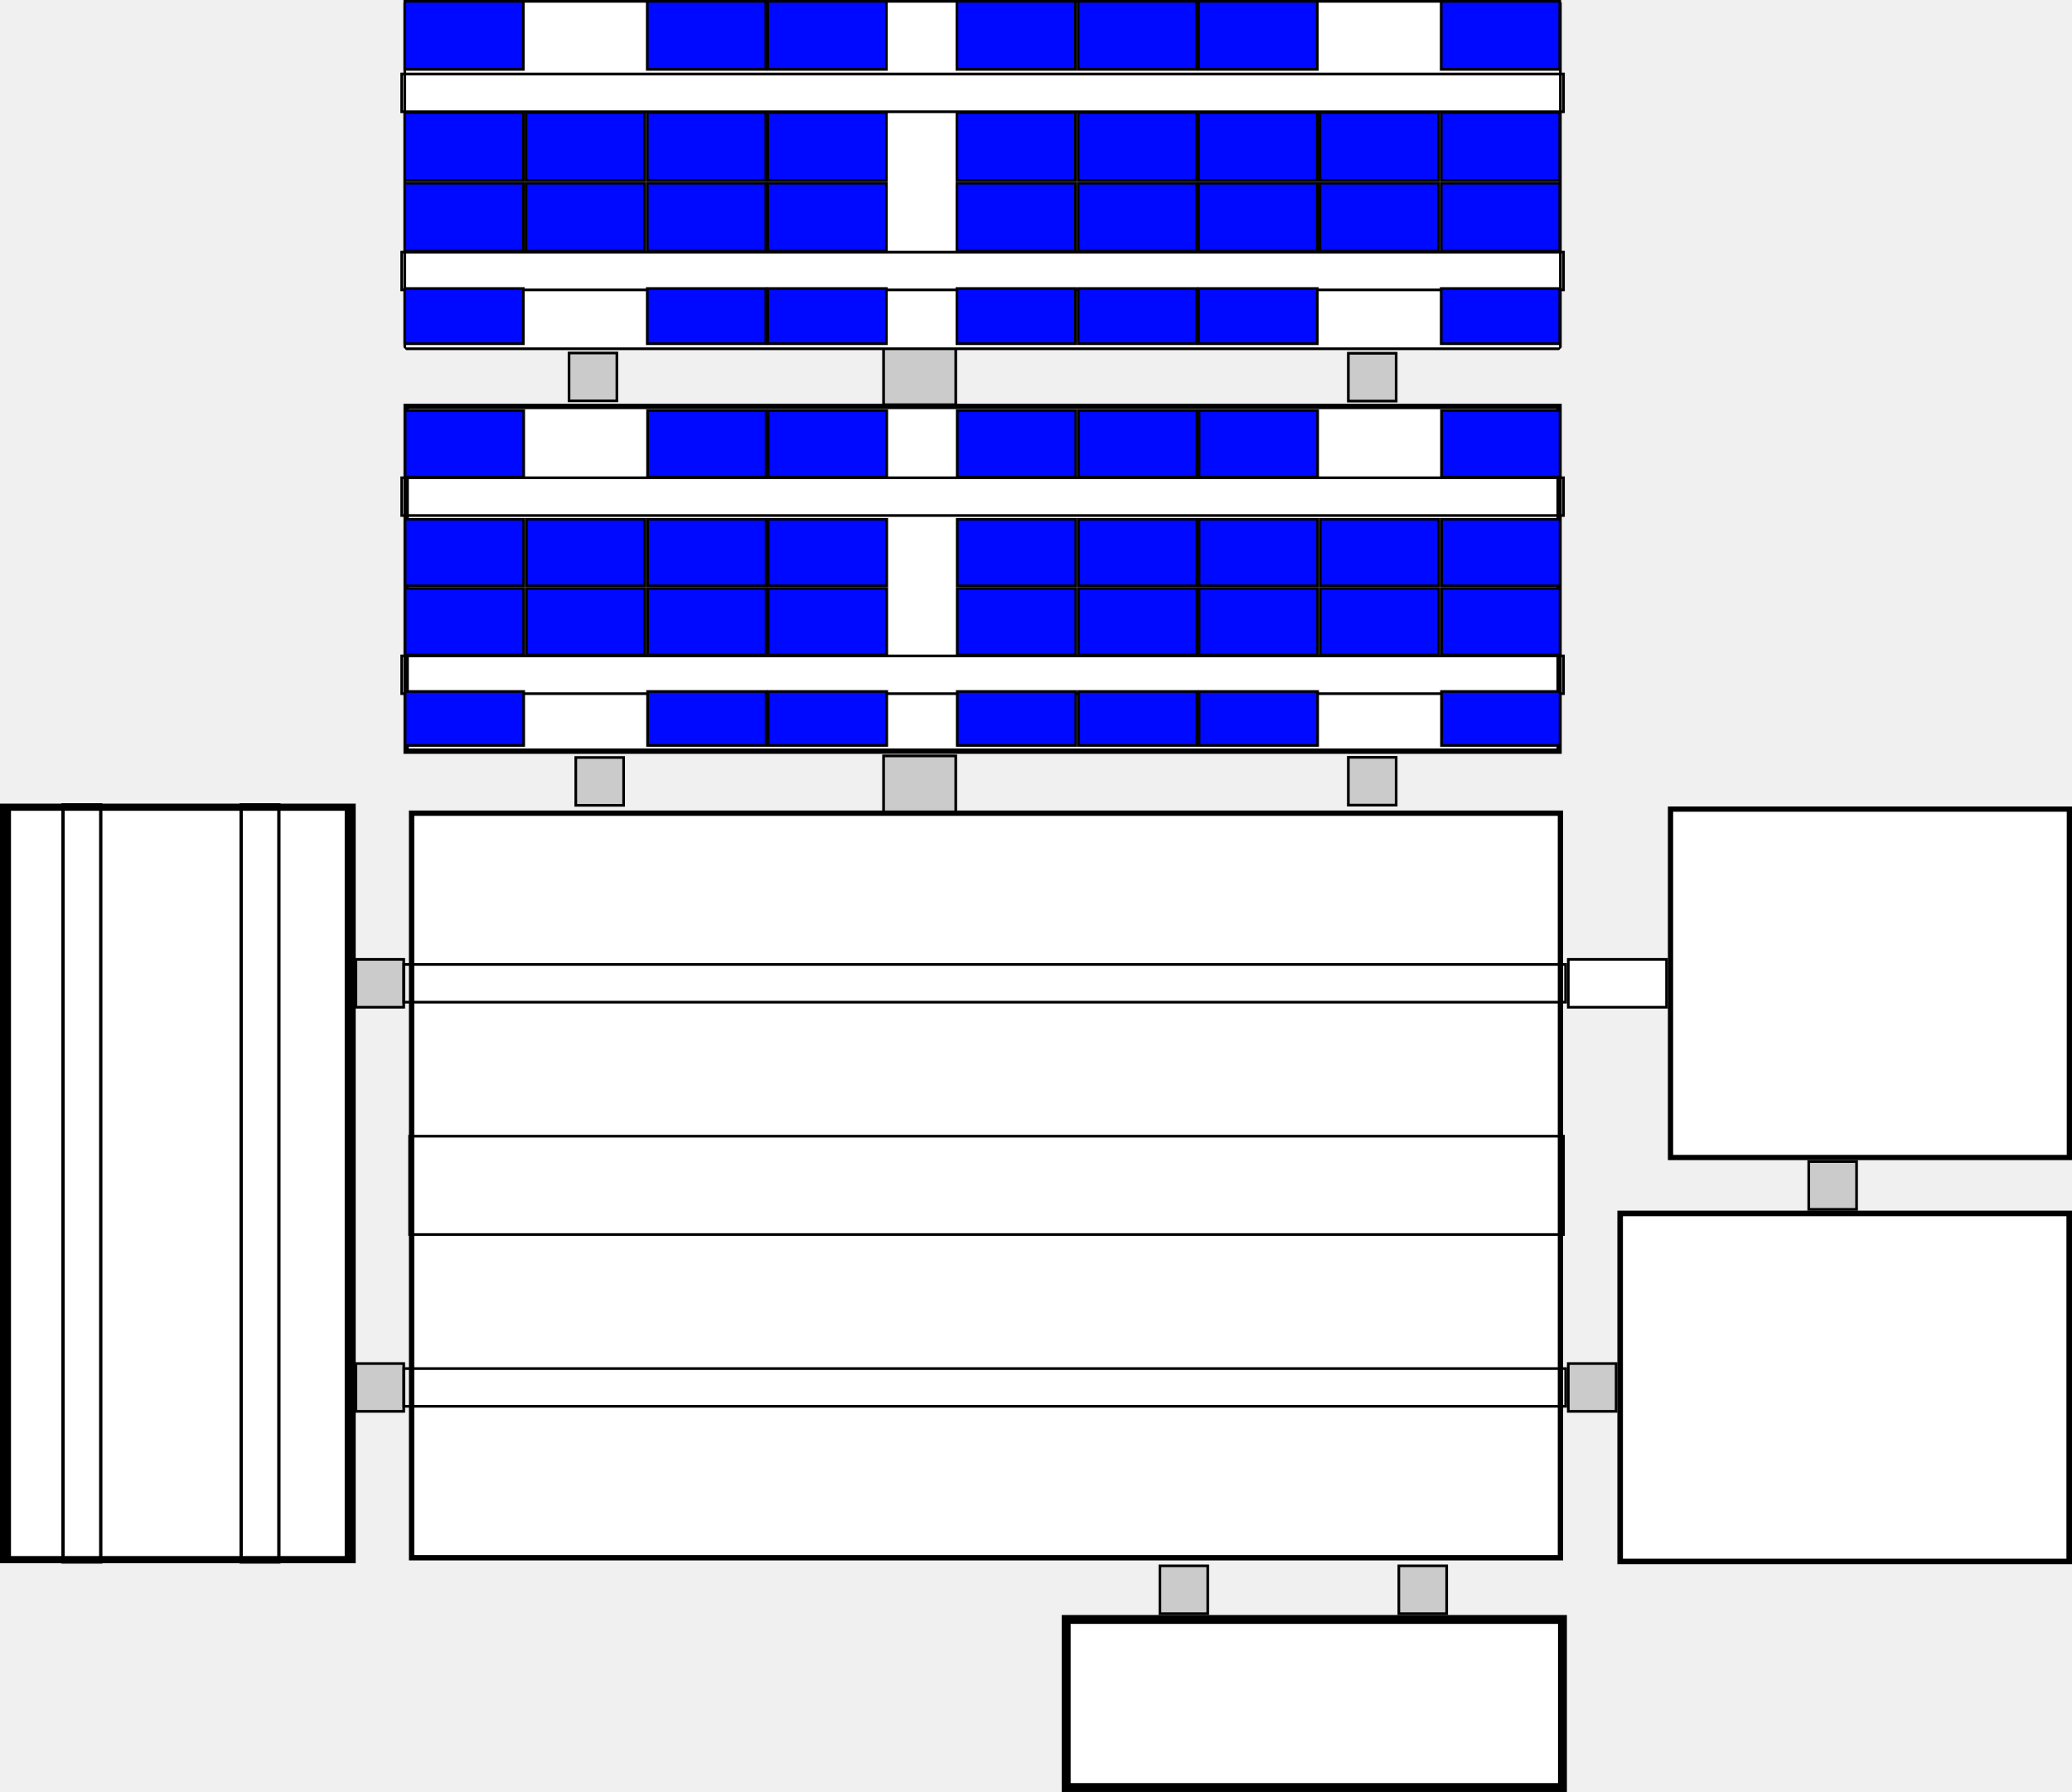
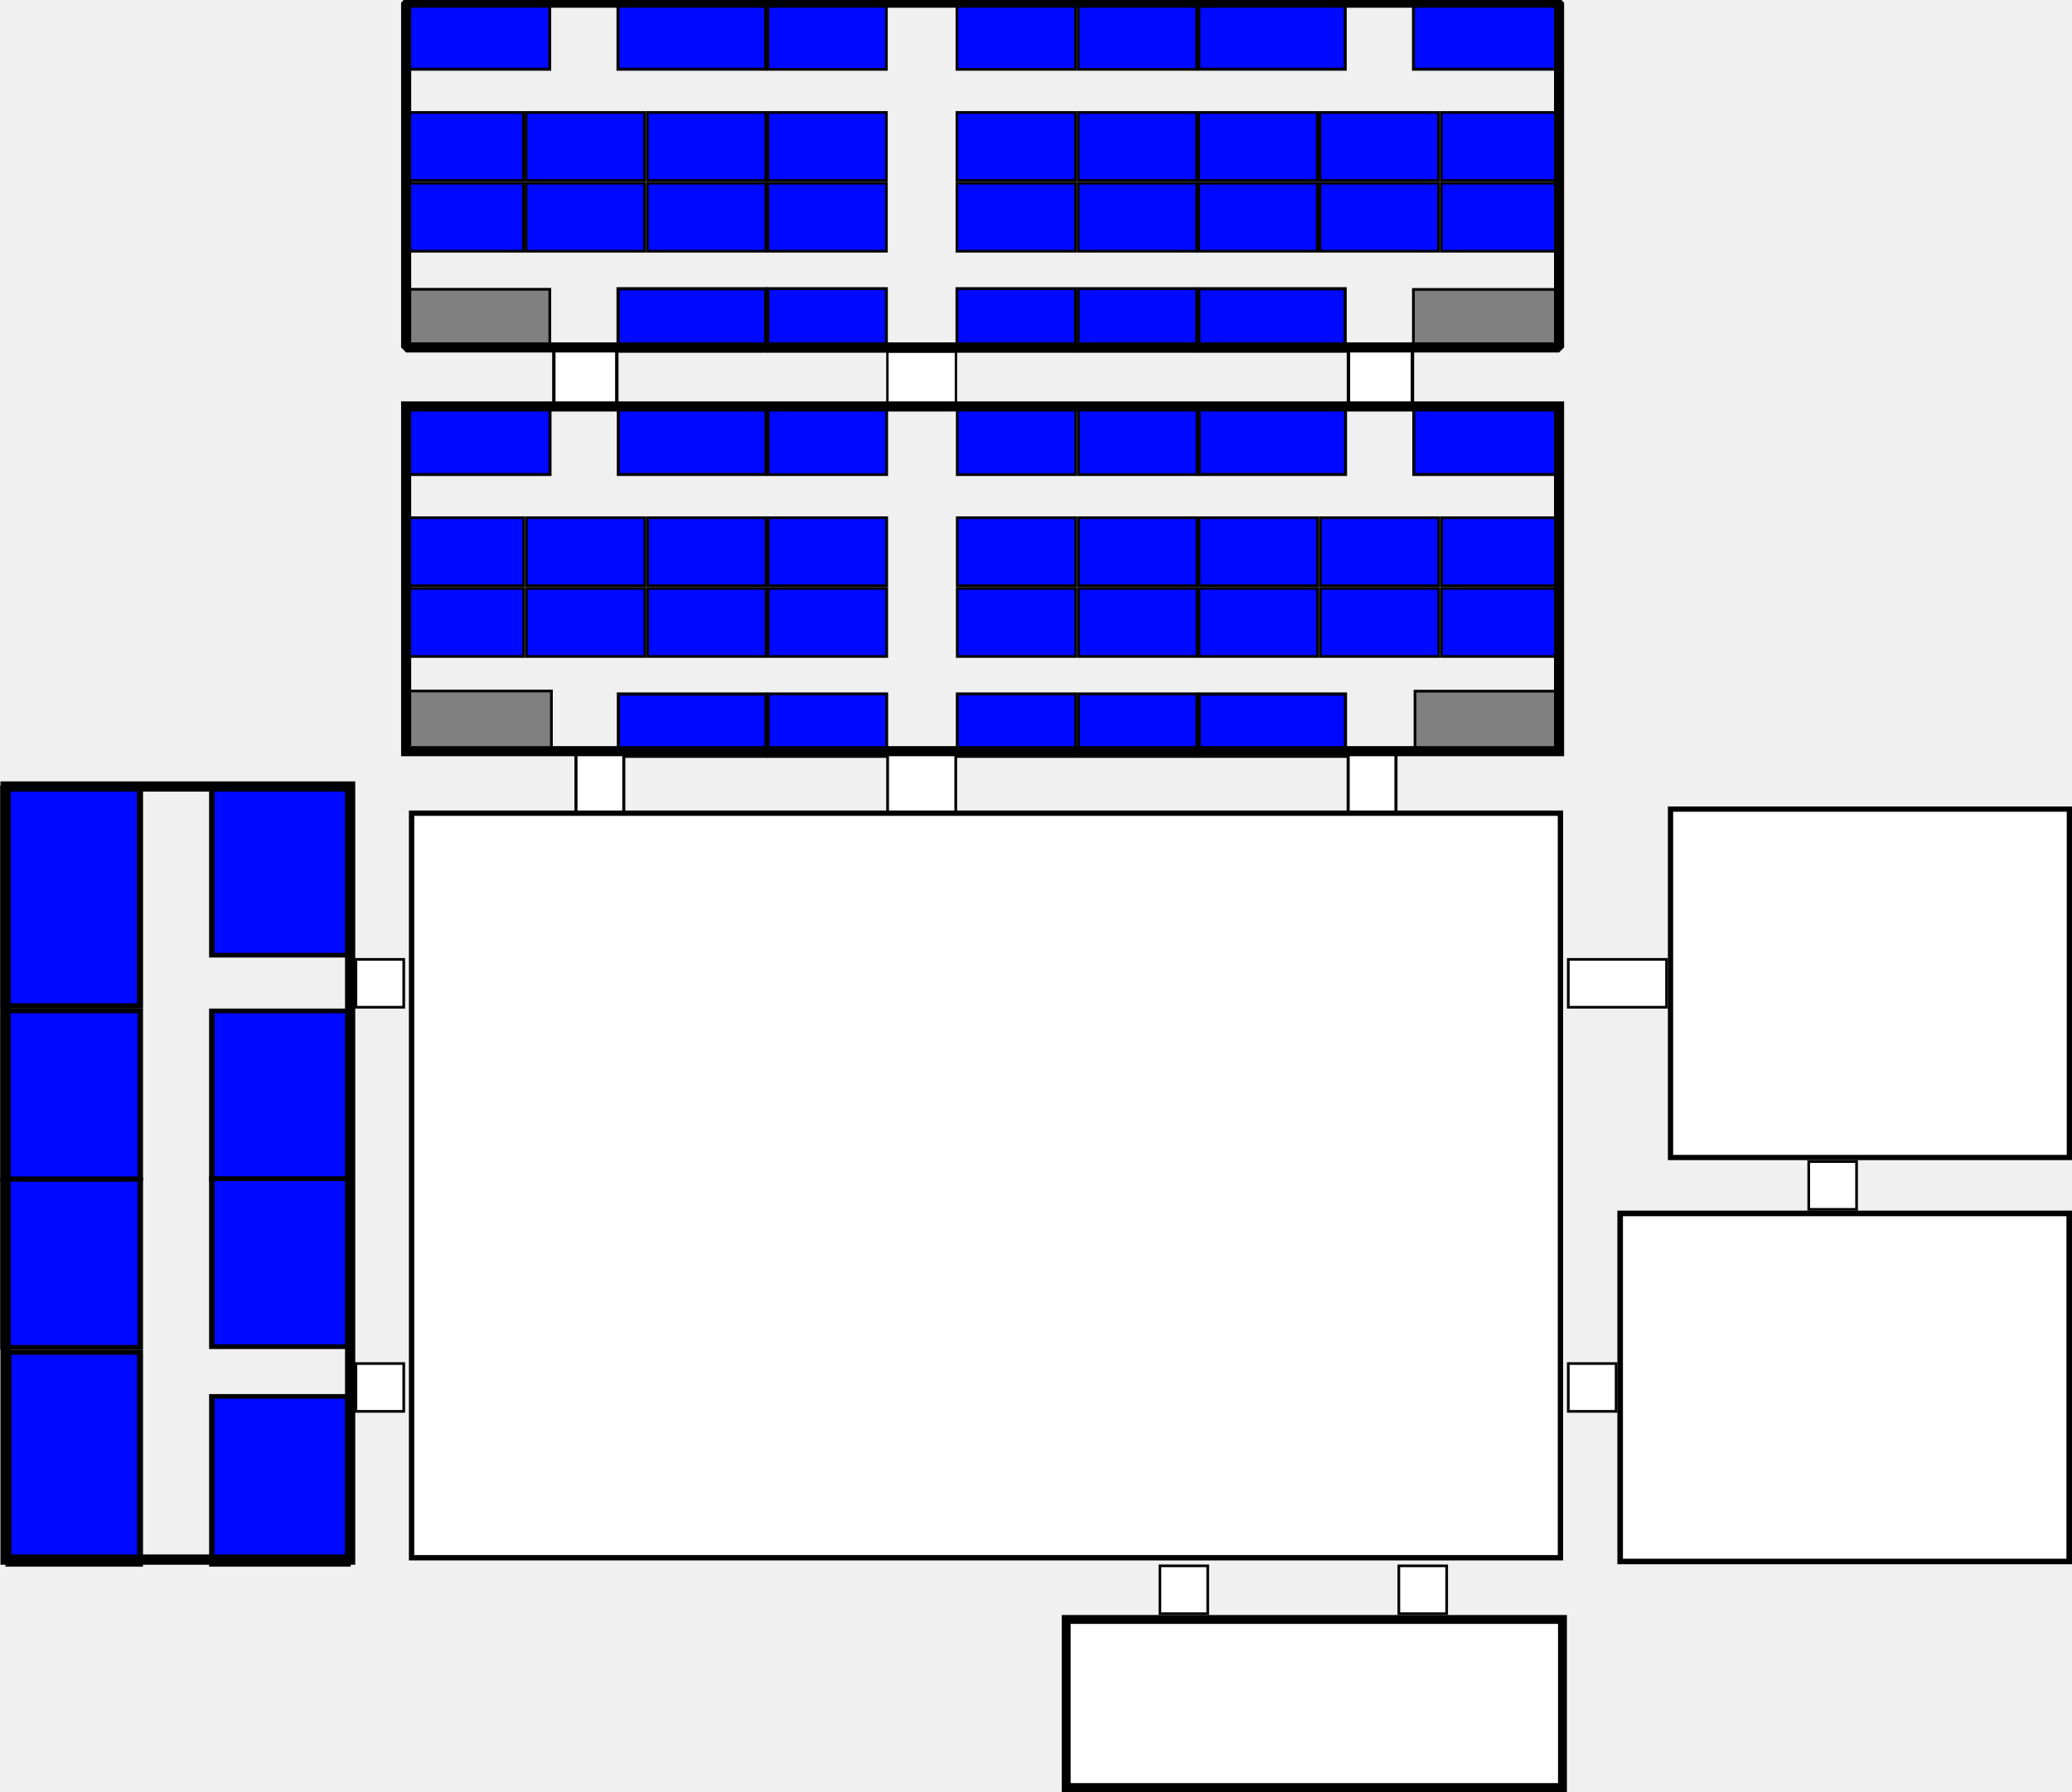
- <svg xmlns="http://www.w3.org/2000/svg" width="205.096mm" height="177.365mm" viewBox="0 0 205.096 177.365" version="1.1" id="svg5">
+ <svg xmlns="http://www.w3.org/2000/svg" xmlns:xlink="http://www.w3.org/1999/xlink" width="205.096mm" height="177.365mm" viewBox="0 0 205.096 177.365" version="1.1" id="svg5">
  <defs id="defs2" />
-   <g id="layer1" transform="translate(0.09589299,-0.1751195)">
-     <rect style="fill:#ffffff;stroke:#000000;stroke-width:0.879;stroke-dasharray:none;stroke-opacity:1" id="rect90-1-6" width="49.125" height="16.637" x="105.44" y="160.464" />
-     <rect style="fill:#ffffff;stroke:#000000;stroke-width:0.52;stroke-dasharray:none;stroke-opacity:1" id="rect90-1-9-9" width="34.48" height="39.48" x="80.26" y="-204.74" transform="rotate(90)" />
-     <rect style="fill:#ffffff;stroke:#000000;stroke-width:0.551;stroke-dasharray:none;stroke-opacity:1" id="rect90-1-9-9-7" width="34.449" height="44.449" x="120.276" y="-204.724" transform="rotate(90)" />
-     <rect style="fill:#cbcbcb;fill-opacity:1;stroke:#000000;stroke-width:0.264;stroke-dasharray:none;stroke-opacity:1" id="rect5600" width="4.736" height="4.736" x="56.229" y="35.114" />
-     <rect style="fill:#cbcbcb;fill-opacity:1;stroke:#000000;stroke-width:0.265;stroke-dasharray:none;stroke-opacity:1" id="rect5600-2-0" width="4.735" height="4.735" x="-139.868" y="155.141" transform="rotate(-90)" />
-     <rect style="fill:#cbcbcb;fill-opacity:1;stroke:#000000;stroke-width:0.265;stroke-dasharray:none;stroke-opacity:1" id="rect5600-2-0-5" width="4.735" height="4.735" x="-159.892" y="138.367" transform="rotate(-90)" />
-     <rect style="fill:#cbcbcb;fill-opacity:1;stroke:#000000;stroke-width:0.265;stroke-dasharray:none;stroke-opacity:1" id="rect5600-2-0-8" width="4.735" height="4.735" x="-159.892" y="114.718" transform="rotate(-90)" />
-     <rect style="fill:#cbcbcb;fill-opacity:1;stroke:#000000;stroke-width:0.265;stroke-dasharray:none;stroke-opacity:1" id="rect5600-2-1" width="4.735" height="4.735" x="178.941" y="115.141" />
-     <rect style="fill:#ffffff;stroke:#000000;stroke-width:0.265;stroke-dasharray:none;stroke-opacity:1" id="rect5600-2-6" width="4.735" height="9.727" x="-99.868" y="155.141" transform="rotate(-90)" />
-     <rect style="fill:#cbcbcb;fill-opacity:1;stroke:#000000;stroke-width:0.267;stroke-dasharray:none;stroke-opacity:1" id="rect5600-9" width="4.733" height="4.733" x="133.369" y="35.14" />
-     <rect style="fill:#cbcbcb;fill-opacity:1;stroke:#000000;stroke-width:0.264;stroke-dasharray:none;stroke-opacity:1" id="rect5600-01" width="4.736" height="4.736" x="56.897" y="75.148" />
-     <rect style="fill:#cbcbcb;fill-opacity:1;stroke:#000000;stroke-width:0.267;stroke-dasharray:none;stroke-opacity:1" id="rect5600-9-3" width="4.733" height="4.733" x="133.369" y="75.132" />
-     <rect style="fill:#cbcbcb;fill-opacity:1;stroke:#000000;stroke-width:0.265;stroke-dasharray:none;stroke-opacity:1" id="rect5600-7" width="4.735" height="4.735" x="95.132" y="-39.868" transform="rotate(90)" />
-     <rect style="fill:#cbcbcb;fill-opacity:1;stroke:#000000;stroke-width:0.265;stroke-dasharray:none;stroke-opacity:1" id="rect5600-7-3" width="4.735" height="4.735" x="135.132" y="-39.868" transform="rotate(90)" />
-     <rect style="fill:#cbcbcb;fill-opacity:1;stroke:#000000;stroke-width:0.27;stroke-dasharray:none;stroke-opacity:1" id="rect5600-0-0-1" width="7.145" height="6.653" x="87.364" y="33.581" />
-     <rect style="fill:#cbcbcb;fill-opacity:1;stroke:#000000;stroke-width:0.27;stroke-dasharray:none;stroke-opacity:1" id="rect5600-0-0-1-5" width="7.145" height="6.653" x="87.364" y="74.99" />
-     <a id="a8764">
-       <rect style="fill:#ffffff;stroke:#000000;stroke-width:0.529;stroke-dasharray:none;stroke-opacity:1" id="rect90-7" width="113.719" height="73.693" x="40.645" y="80.662" />
-       <rect style="fill:none;fill-opacity:1;stroke:#000000;stroke-width:0.265;stroke-dasharray:none;stroke-opacity:1" id="rect8350-0-4-2" width="115" height="3.735" x="39.876" y="95.632" />
-       <rect style="fill:none;fill-opacity:1;stroke:#000000;stroke-width:0.265;stroke-dasharray:none;stroke-opacity:1" id="rect8350-0-4-5" width="115" height="3.735" x="39.885" y="135.632" />
-       <rect style="fill:none;fill-opacity:1;stroke:#000000;stroke-width:0.265;stroke-dasharray:none;stroke-opacity:1" id="rect8350-0-4-3" width="114.219" height="9.735" x="40.447" y="112.632" />
+   <g id="layer2" transform="translate(0.09589299,-0.1751195)">
+     <a id="a1926" transform="matrix(1.151339,0,0,0.9965596,-23.02151,28.05942)">
+       <rect style="fill:#0009ff;fill-opacity:1;stroke:#000000;stroke-width:0.528;stroke-dasharray:none;stroke-opacity:1" id="rect8691-4-6-0-0-4-6-5-6" width="11.751" height="21.623" x="20.195" y="50.305" />
+       <rect style="fill:#0009ff;fill-opacity:1;stroke:#000000;stroke-width:0.465;stroke-dasharray:none;stroke-opacity:1" id="rect8691-4-6-0-0-4-6-5-6-7" width="11.809" height="16.675" x="38.121" y="50.213" />
+       <rect style="fill:#0009ff;fill-opacity:1;stroke:#000000;stroke-width:0.465;stroke-dasharray:none;stroke-opacity:1" id="rect8691-4-6-0-0-4-6-5-6-2" width="11.809" height="16.675" x="20.166" y="72.421" />
+       <rect style="fill:#0009ff;fill-opacity:1;stroke:#000000;stroke-width:0.465;stroke-dasharray:none;stroke-opacity:1" id="rect8691-4-6-0-0-4-6-5-6-7-7" width="11.809" height="16.675" x="38.121" y="72.421" />
+       <rect style="fill:#0009ff;fill-opacity:1;stroke:#000000;stroke-width:0.465;stroke-dasharray:none;stroke-opacity:1" id="rect8691-4-6-0-0-4-6-5-6-78" width="11.809" height="16.675" x="20.166" y="89.159" />
+       <rect style="fill:#0009ff;fill-opacity:1;stroke:#000000;stroke-width:0.465;stroke-dasharray:none;stroke-opacity:1" id="rect8691-4-6-0-0-4-6-5-6-7-5" width="11.809" height="16.675" x="38.121" y="89.096" />
+       <rect style="fill:#0009ff;fill-opacity:1;stroke:#000000;stroke-width:0.511;stroke-dasharray:none;stroke-opacity:1" id="rect8691-4-6-0-0-4-6-5-6-5" width="11.319" height="21.046" x="20.634" y="106.318" />
+       <rect style="fill:#0009ff;fill-opacity:1;stroke:#000000;stroke-width:0.463;stroke-dasharray:none;stroke-opacity:1" id="rect8691-4-6-0-0-4-6-5-6-7-79" width="11.713" height="16.677" x="38.12" y="110.709" />
    </a>
-     <a id="a2982">
-       <rect style="fill:#ffffff;stroke:#000000;stroke-width:0.529;stroke-miterlimit:0;stroke-dasharray:none;stroke-opacity:1;paint-order:stroke markers fill" id="rect90" width="114.121" height="34.121" x="40.106" y="0.44" />
-       <rect style="fill:none;fill-opacity:1;stroke:#000000;stroke-width:0.265;stroke-dasharray:none;stroke-opacity:1" id="rect8350" width="115" height="3.735" x="39.666" y="7.5" />
-       <rect style="fill:none;fill-opacity:1;stroke:#000000;stroke-width:0.265;stroke-dasharray:none;stroke-opacity:1" id="rect8350-0" width="115" height="3.735" x="39.666" y="25.132" />
-     </a>
-     <a id="a8550-6" transform="matrix(0,0.6525697,-1,0,35.00871,53.89939)" style="stroke-width:1.238">
-       <rect style="fill:#ffffff;stroke:#000000;stroke-width:1.089;stroke-dasharray:none;stroke-opacity:1" id="rect90-8" width="114.121" height="34.121" x="40.106" y="0.44" />
-       <rect style="fill:none;fill-opacity:1;stroke:#000000;stroke-width:0.328;stroke-dasharray:none;stroke-opacity:1" id="rect8350-4" width="115" height="3.735" x="39.666" y="7.5" />
-       <rect style="fill:none;fill-opacity:1;stroke:#000000;stroke-width:0.328;stroke-dasharray:none;stroke-opacity:1" id="rect8350-0-1" width="115" height="3.735" x="39.666" y="25.132" />
-     </a>
-     <a id="a8740" style="stroke-width:1.238" transform="translate(0,-0.03637886)">
-       <rect style="fill:#ffffff;stroke:#000000;stroke-width:0.529;stroke-dasharray:none;stroke-opacity:1" id="rect90-3" width="114.121" height="34.121" x="40.106" y="40.44" />
-       <rect style="fill:none;fill-opacity:1;stroke:#000000;stroke-width:0.265;stroke-dasharray:none;stroke-opacity:1" id="rect8350-3" width="115" height="3.735" x="39.666" y="47.5" />
-       <rect style="fill:none;fill-opacity:1;stroke:#000000;stroke-width:0.265;stroke-dasharray:none;stroke-opacity:1" id="rect8350-0-4" width="115" height="3.735" x="39.666" y="65.132" />
-     </a>
-   </g>
-   <g id="layer2" transform="translate(0.09589299,-0.1751195)">
-     <a id="salle2" transform="matrix(1,0,0,0.9779151,-0.1208267,0.6944276)" style="stroke-width:1.011">
-       <rect style="fill:#0009ff;fill-opacity:1;stroke:#000000;stroke-width:0.268;stroke-dasharray:none;stroke-opacity:1" id="rect8691-4-6-76" width="11.735" height="6.735" x="40.126" y="41.031" />
-       <rect style="fill:#0009ff;fill-opacity:1;stroke:#000000;stroke-width:0.268;stroke-dasharray:none;stroke-opacity:1" id="rect8691-4-6-1-3" width="11.735" height="6.735" x="64.126" y="41.031" />
-       <rect style="fill:#0009ff;fill-opacity:1;stroke:#000000;stroke-width:0.268;stroke-dasharray:none;stroke-opacity:1" id="rect8691-4-6-3-1" width="11.735" height="6.735" x="76.062" y="41.031" />
-       <rect style="fill:#0009ff;fill-opacity:1;stroke:#000000;stroke-width:0.268;stroke-dasharray:none;stroke-opacity:1" id="rect8691-4-6-7-6-0" width="11.735" height="6.735" x="94.777" y="41.031" />
-       <rect style="fill:#0009ff;fill-opacity:1;stroke:#000000;stroke-width:0.268;stroke-dasharray:none;stroke-opacity:1" id="rect8691-4-6-1-9-6" width="11.735" height="6.735" x="106.777" y="41.031" />
-       <rect style="fill:#0009ff;fill-opacity:1;stroke:#000000;stroke-width:0.268;stroke-dasharray:none;stroke-opacity:1" id="rect8691-4-6-0-4" width="11.735" height="6.735" x="118.713" y="41.031" />
-       <rect style="fill:#0009ff;fill-opacity:1;stroke:#000000;stroke-width:0.268;stroke-dasharray:none;stroke-opacity:1" id="rect8691-4-6-1-8-2" width="11.735" height="6.735" x="142.713" y="41.031" />
-       <rect style="fill:#0009ff;fill-opacity:1;stroke:#000000;stroke-width:0.268;stroke-dasharray:none;stroke-opacity:1" id="rect8691-4-6-8-9" width="11.735" height="6.735" x="40.126" y="52.029" />
-       <rect style="fill:#0009ff;fill-opacity:1;stroke:#000000;stroke-width:0.268;stroke-dasharray:none;stroke-opacity:1" id="rect8691-4-6-7-64-7" width="11.735" height="6.735" x="52.126" y="52.029" />
-       <rect style="fill:#0009ff;fill-opacity:1;stroke:#000000;stroke-width:0.268;stroke-dasharray:none;stroke-opacity:1" id="rect8691-4-6-1-5-1" width="11.735" height="6.735" x="64.126" y="52.029" />
-       <rect style="fill:#0009ff;fill-opacity:1;stroke:#000000;stroke-width:0.268;stroke-dasharray:none;stroke-opacity:1" id="rect8691-4-6-3-9-7" width="11.735" height="6.735" x="76.062" y="52.029" />
-       <rect style="fill:#0009ff;fill-opacity:1;stroke:#000000;stroke-width:0.268;stroke-dasharray:none;stroke-opacity:1" id="rect8691-4-6-7-6-5-6" width="11.735" height="6.735" x="94.777" y="52.029" />
-       <rect style="fill:#0009ff;fill-opacity:1;stroke:#000000;stroke-width:0.268;stroke-dasharray:none;stroke-opacity:1" id="rect8691-4-6-1-9-1-9" width="11.735" height="6.735" x="106.777" y="52.029" />
-       <rect style="fill:#0009ff;fill-opacity:1;stroke:#000000;stroke-width:0.268;stroke-dasharray:none;stroke-opacity:1" id="rect8691-4-6-0-9-6" width="11.735" height="6.735" x="118.713" y="52.029" />
-       <rect style="fill:#0009ff;fill-opacity:1;stroke:#000000;stroke-width:0.268;stroke-dasharray:none;stroke-opacity:1" id="rect8691-4-6-7-3-8-9" width="11.735" height="6.735" x="130.713" y="52.029" />
-       <rect style="fill:#0009ff;fill-opacity:1;stroke:#000000;stroke-width:0.268;stroke-dasharray:none;stroke-opacity:1" id="rect8691-4-6-1-8-8-7" width="11.735" height="6.735" x="142.713" y="52.029" />
-       <rect style="fill:#0009ff;fill-opacity:1;stroke:#000000;stroke-width:0.268;stroke-dasharray:none;stroke-opacity:1" id="rect8691-4-6-81-1" width="11.735" height="6.735" x="40.126" y="59.029" />
-       <rect style="fill:#0009ff;fill-opacity:1;stroke:#000000;stroke-width:0.268;stroke-dasharray:none;stroke-opacity:1" id="rect8691-4-6-7-1-6" width="11.735" height="6.735" x="52.126" y="59.029" />
-       <rect style="fill:#0009ff;fill-opacity:1;stroke:#000000;stroke-width:0.268;stroke-dasharray:none;stroke-opacity:1" id="rect8691-4-6-1-6-6" width="11.735" height="6.735" x="64.126" y="59.029" />
-       <rect style="fill:#0009ff;fill-opacity:1;stroke:#000000;stroke-width:0.268;stroke-dasharray:none;stroke-opacity:1" id="rect8691-4-6-3-6-8" width="11.735" height="6.735" x="76.062" y="59.029" />
-       <rect style="fill:#0009ff;fill-opacity:1;stroke:#000000;stroke-width:0.268;stroke-dasharray:none;stroke-opacity:1" id="rect8691-4-6-7-6-6-1" width="11.735" height="6.735" x="94.777" y="59.029" />
-       <rect style="fill:#0009ff;fill-opacity:1;stroke:#000000;stroke-width:0.268;stroke-dasharray:none;stroke-opacity:1" id="rect8691-4-6-1-9-8-2" width="11.735" height="6.735" x="106.777" y="59.029" />
-       <rect style="fill:#0009ff;fill-opacity:1;stroke:#000000;stroke-width:0.268;stroke-dasharray:none;stroke-opacity:1" id="rect8691-4-6-0-0-6" width="11.735" height="6.735" x="118.713" y="59.029" />
-       <rect style="fill:#0009ff;fill-opacity:1;stroke:#000000;stroke-width:0.268;stroke-dasharray:none;stroke-opacity:1" id="rect8691-4-6-7-3-5-4" width="11.735" height="6.735" x="130.713" y="59.029" />
-       <rect style="fill:#0009ff;fill-opacity:1;stroke:#000000;stroke-width:0.268;stroke-dasharray:none;stroke-opacity:1" id="rect8691-4-6-1-8-7-2" width="11.735" height="6.735" x="142.713" y="59.029" />
-       <rect style="fill:#0009ff;fill-opacity:1;stroke:#000000;stroke-width:0.268;stroke-dasharray:none;stroke-opacity:1" id="rect8691-4-6-81-2-8" width="11.735" height="5.461" x="40.126" y="69.455" />
-       <rect style="fill:#0009ff;fill-opacity:1;stroke:#000000;stroke-width:0.268;stroke-dasharray:none;stroke-opacity:1" id="rect8691-4-6-1-6-1-4" width="11.735" height="5.461" x="64.126" y="69.455" />
-       <rect style="fill:#0009ff;fill-opacity:1;stroke:#000000;stroke-width:0.268;stroke-dasharray:none;stroke-opacity:1" id="rect8691-4-6-3-6-1-0" width="11.735" height="5.461" x="76.062" y="69.455" />
-       <rect style="fill:#0009ff;fill-opacity:1;stroke:#000000;stroke-width:0.268;stroke-dasharray:none;stroke-opacity:1" id="rect8691-4-6-7-6-6-0-4" width="11.735" height="5.461" x="94.777" y="69.455" />
-       <rect style="fill:#0009ff;fill-opacity:1;stroke:#000000;stroke-width:0.268;stroke-dasharray:none;stroke-opacity:1" id="rect8691-4-6-1-9-8-6-2" width="11.735" height="5.461" x="106.777" y="69.455" />
-       <rect style="fill:#0009ff;fill-opacity:1;stroke:#000000;stroke-width:0.268;stroke-dasharray:none;stroke-opacity:1" id="rect8691-4-6-0-0-4-6" width="11.735" height="5.461" x="118.713" y="69.455" />
-       <rect style="fill:#0009ff;fill-opacity:1;stroke:#000000;stroke-width:0.268;stroke-dasharray:none;stroke-opacity:1" id="rect8691-4-6-1-8-7-9-8" width="11.735" height="5.461" x="142.713" y="69.455" />
-     </a>
-     <a id="salle1" transform="translate(-0.1521641,-40.72336)">
-       <rect style="fill:#0009ff;fill-opacity:1;stroke:#000000;stroke-width:0.265;stroke-dasharray:none;stroke-opacity:1" id="32" width="11.735" height="6.735" x="40.126" y="41.031" />
-       <rect style="fill:#0009ff;fill-opacity:1;stroke:#000000;stroke-width:0.265;stroke-dasharray:none;stroke-opacity:1" id="rect8691-4-6-1-3-0" width="11.735" height="6.735" x="64.126" y="41.031" />
+     <a id="salle1" transform="translate(-0.1521641,-40.72336)" style="fill:#0009ff;fill-opacity:1">
+       <rect style="fill:#0009ff;fill-opacity:1;stroke:#000000;stroke-width:0.292;stroke-dasharray:none;stroke-opacity:1" id="32" width="14.329" height="6.708" x="40.14" y="41.045" />
+       <rect style="fill:#0009ff;fill-opacity:1;stroke:#000000;stroke-width:0.295;stroke-dasharray:none;stroke-opacity:1" id="rect8691-4-6-1-3-0" width="14.619" height="6.705" x="61.227" y="41.046" />
      <rect style="fill:#0009ff;fill-opacity:1;stroke:#000000;stroke-width:0.265;stroke-dasharray:none;stroke-opacity:1" id="rect8691-4-6-3-1-4" width="11.735" height="6.735" x="76.062" y="41.031" />
      <rect style="fill:#0009ff;fill-opacity:1;stroke:#000000;stroke-width:0.265;stroke-dasharray:none;stroke-opacity:1" id="rect8691-4-6-7-6-0-4" width="11.735" height="6.735" x="94.777" y="41.031" />
      <rect style="fill:#0009ff;fill-opacity:1;stroke:#000000;stroke-width:0.265;stroke-dasharray:none;stroke-opacity:1" id="rect8691-4-6-1-9-6-5" width="11.735" height="6.735" x="106.777" y="41.031" />
-       <rect style="fill:#0009ff;fill-opacity:1;stroke:#000000;stroke-width:0.265;stroke-dasharray:none;stroke-opacity:1" id="rect8691-4-6-0-4-5" width="11.735" height="6.735" x="118.713" y="41.031" />
-       <rect style="fill:#0009ff;fill-opacity:1;stroke:#000000;stroke-width:0.265;stroke-dasharray:none;stroke-opacity:1" id="rect8691-4-6-1-8-2-1" width="11.735" height="6.735" x="142.713" y="41.031" />
+       <rect style="fill:#0009ff;fill-opacity:1;stroke:#000000;stroke-width:0.294;stroke-dasharray:none;stroke-opacity:1" id="rect8691-4-6-0-4-5" width="14.487" height="6.706" x="118.727" y="41.045" />
+       <rect style="fill:#0009ff;fill-opacity:1;stroke:#000000;stroke-width:0.294;stroke-dasharray:none;stroke-opacity:1" id="rect8691-4-6-1-8-2-1" width="14.465" height="6.706" x="139.968" y="41.045" />
      <rect style="fill:#0009ff;fill-opacity:1;stroke:#000000;stroke-width:0.265;stroke-dasharray:none;stroke-opacity:1" id="rect8691-4-6-8-9-8" width="11.735" height="6.735" x="40.126" y="52.029" />
      <rect style="fill:#0009ff;fill-opacity:1;stroke:#000000;stroke-width:0.265;stroke-dasharray:none;stroke-opacity:1" id="rect8691-4-6-7-64-7-1" width="11.735" height="6.735" x="52.126" y="52.029" />
      <rect style="fill:#0009ff;fill-opacity:1;stroke:#000000;stroke-width:0.265;stroke-dasharray:none;stroke-opacity:1" id="rect8691-4-6-1-5-1-5" width="11.735" height="6.735" x="64.126" y="52.029" />
      <rect style="fill:#0009ff;fill-opacity:1;stroke:#000000;stroke-width:0.265;stroke-dasharray:none;stroke-opacity:1" id="rect8691-4-6-3-9-7-7" width="11.735" height="6.735" x="76.062" y="52.029" />
      <rect style="fill:#0009ff;fill-opacity:1;stroke:#000000;stroke-width:0.265;stroke-dasharray:none;stroke-opacity:1" id="rect8691-4-6-7-6-5-6-3" width="11.735" height="6.735" x="94.777" y="52.029" />
      <rect style="fill:#0009ff;fill-opacity:1;stroke:#000000;stroke-width:0.265;stroke-dasharray:none;stroke-opacity:1" id="rect8691-4-6-1-9-1-9-1" width="11.735" height="6.735" x="106.777" y="52.029" />
      <rect style="fill:#0009ff;fill-opacity:1;stroke:#000000;stroke-width:0.265;stroke-dasharray:none;stroke-opacity:1" id="rect8691-4-6-0-9-6-9" width="11.735" height="6.735" x="118.713" y="52.029" />
      <rect style="fill:#0009ff;fill-opacity:1;stroke:#000000;stroke-width:0.265;stroke-dasharray:none;stroke-opacity:1" id="rect8691-4-6-7-3-8-9-5" width="11.735" height="6.735" x="130.713" y="52.029" />
      <rect style="fill:#0009ff;fill-opacity:1;stroke:#000000;stroke-width:0.265;stroke-dasharray:none;stroke-opacity:1" id="rect8691-4-6-1-8-8-7-2" width="11.735" height="6.735" x="142.713" y="52.029" />
      <rect style="fill:#0009ff;fill-opacity:1;stroke:#000000;stroke-width:0.265;stroke-dasharray:none;stroke-opacity:1" id="rect8691-4-6-81-1-0" width="11.735" height="6.735" x="40.126" y="59.029" />
      <rect style="fill:#0009ff;fill-opacity:1;stroke:#000000;stroke-width:0.265;stroke-dasharray:none;stroke-opacity:1" id="rect8691-4-6-7-1-6-6" width="11.735" height="6.735" x="52.126" y="59.029" />
      <rect style="fill:#0009ff;fill-opacity:1;stroke:#000000;stroke-width:0.265;stroke-dasharray:none;stroke-opacity:1" id="rect8691-4-6-1-6-6-0" width="11.735" height="6.735" x="64.126" y="59.029" />
      <rect style="fill:#0009ff;fill-opacity:1;stroke:#000000;stroke-width:0.265;stroke-dasharray:none;stroke-opacity:1" id="rect8691-4-6-3-6-8-4" width="11.735" height="6.735" x="76.062" y="59.029" />
      <rect style="fill:#0009ff;fill-opacity:1;stroke:#000000;stroke-width:0.265;stroke-dasharray:none;stroke-opacity:1" id="rect8691-4-6-7-6-6-1-8" width="11.735" height="6.735" x="94.777" y="59.029" />
      <rect style="fill:#0009ff;fill-opacity:1;stroke:#000000;stroke-width:0.265;stroke-dasharray:none;stroke-opacity:1" id="rect8691-4-6-1-9-8-2-6" width="11.735" height="6.735" x="106.777" y="59.029" />
      <rect style="fill:#0009ff;fill-opacity:1;stroke:#000000;stroke-width:0.265;stroke-dasharray:none;stroke-opacity:1" id="rect8691-4-6-0-0-6-1" width="11.735" height="6.735" x="118.713" y="59.029" />
      <rect style="fill:#0009ff;fill-opacity:1;stroke:#000000;stroke-width:0.265;stroke-dasharray:none;stroke-opacity:1" id="rect8691-4-6-7-3-5-4-7" width="11.735" height="6.735" x="130.713" y="59.029" />
      <rect style="fill:#0009ff;fill-opacity:1;stroke:#000000;stroke-width:0.265;stroke-dasharray:none;stroke-opacity:1" id="rect8691-4-6-1-8-7-2-8" width="11.735" height="6.735" x="142.713" y="59.029" />
-       <rect style="fill:#0009ff;fill-opacity:1;stroke:#000000;stroke-width:0.265;stroke-dasharray:none;stroke-opacity:1" id="rect8691-4-6-81-2-8-7" width="11.735" height="5.461" x="40.126" y="69.455" />
-       <rect style="fill:#0009ff;fill-opacity:1;stroke:#000000;stroke-width:0.265;stroke-dasharray:none;stroke-opacity:1" id="rect8691-4-6-1-6-1-4-3" width="11.735" height="5.461" x="64.126" y="69.455" />
-       <rect style="fill:#0009ff;fill-opacity:1;stroke:#000000;stroke-width:0.265;stroke-dasharray:none;stroke-opacity:1" id="5" width="11.735" height="5.461" x="76.062" y="69.455" />
-       <rect style="fill:#0009ff;fill-opacity:1;stroke:#000000;stroke-width:0.265;stroke-dasharray:none;stroke-opacity:1" id="rect8691-4-6-7-6-6-0-4-4" width="11.735" height="5.461" x="94.777" y="69.455" />
-       <rect style="fill:#0009ff;fill-opacity:1;stroke:#000000;stroke-width:0.265;stroke-dasharray:none;stroke-opacity:1" id="rect8691-4-6-1-9-8-6-2-7" width="11.735" height="5.461" x="106.777" y="69.455" />
-       <rect style="fill:#0009ff;fill-opacity:1;stroke:#000000;stroke-width:0.265;stroke-dasharray:none;stroke-opacity:1" id="rect8691-4-6-0-0-4-6-5" width="11.735" height="5.461" x="118.713" y="69.455" />
-       <rect style="fill:#0009ff;fill-opacity:1;stroke:#000000;stroke-width:0.265;stroke-dasharray:none;stroke-opacity:1" id="rect8691-4-6-1-8-7-9-8-1" width="11.735" height="5.461" x="142.713" y="69.455" />
+       <rect style="fill:#0009ff;fill-opacity:1;stroke:#000000;stroke-width:0.314;stroke-dasharray:none;stroke-opacity:1" id="rect8691-4-6-1-6-1-4-3" width="14.612" height="6.16" x="61.236" y="69.48" />
+       <rect style="fill:#0009ff;fill-opacity:1;stroke:#000000;stroke-width:0.282;stroke-dasharray:none;stroke-opacity:1" id="5" width="11.733" height="6.192" x="76.065" y="69.464" />
+       <rect style="fill:#0009ff;fill-opacity:1;stroke:#000000;stroke-width:0.282;stroke-dasharray:none;stroke-opacity:1" id="rect8691-4-6-7-6-6-0-4-4" width="11.733" height="6.192" x="94.777" y="69.464" />
+       <rect style="fill:#0009ff;fill-opacity:1;stroke:#000000;stroke-width:0.282;stroke-dasharray:none;stroke-opacity:1" id="rect8691-4-6-1-9-8-6-2-7" width="11.733" height="6.192" x="106.776" y="69.464" />
+       <rect style="fill:#0009ff;fill-opacity:1;stroke:#000000;stroke-width:0.313;stroke-dasharray:none;stroke-opacity:1" id="rect8691-4-6-0-0-4-6-5" width="14.48" height="6.162" x="118.725" y="69.479" />
+     </a>
+     <a id="salle1-5" transform="translate(-0.1208267,-0.6123888)" style="fill:#0009ff;fill-opacity:1">
+       <rect style="fill:#0009ff;fill-opacity:1;stroke:#000000;stroke-width:0.292;stroke-dasharray:none;stroke-opacity:1" id="32-1" width="14.329" height="6.708" x="40.14" y="41.045" />
+       <rect style="fill:#0009ff;fill-opacity:1;stroke:#000000;stroke-width:0.295;stroke-dasharray:none;stroke-opacity:1" id="rect8691-4-6-1-3-0-1" width="14.619" height="6.705" x="61.227" y="41.046" />
+       <rect style="fill:#0009ff;fill-opacity:1;stroke:#000000;stroke-width:0.265;stroke-dasharray:none;stroke-opacity:1" id="rect8691-4-6-3-1-4-0" width="11.735" height="6.735" x="76.062" y="41.031" />
+       <rect style="fill:#0009ff;fill-opacity:1;stroke:#000000;stroke-width:0.265;stroke-dasharray:none;stroke-opacity:1" id="rect8691-4-6-7-6-0-4-5" width="11.735" height="6.735" x="94.777" y="41.031" />
+       <rect style="fill:#0009ff;fill-opacity:1;stroke:#000000;stroke-width:0.265;stroke-dasharray:none;stroke-opacity:1" id="rect8691-4-6-1-9-6-5-8" width="11.735" height="6.735" x="106.777" y="41.031" />
+       <rect style="fill:#0009ff;fill-opacity:1;stroke:#000000;stroke-width:0.294;stroke-dasharray:none;stroke-opacity:1" id="rect8691-4-6-0-4-5-6" width="14.487" height="6.706" x="118.727" y="41.045" />
+       <rect style="fill:#0009ff;fill-opacity:1;stroke:#000000;stroke-width:0.294;stroke-dasharray:none;stroke-opacity:1" id="rect8691-4-6-1-8-2-1-3" width="14.465" height="6.706" x="139.968" y="41.045" />
+       <rect style="fill:#0009ff;fill-opacity:1;stroke:#000000;stroke-width:0.265;stroke-dasharray:none;stroke-opacity:1" id="rect8691-4-6-8-9-8-7" width="11.735" height="6.735" x="40.126" y="52.029" />
+       <rect style="fill:#0009ff;fill-opacity:1;stroke:#000000;stroke-width:0.265;stroke-dasharray:none;stroke-opacity:1" id="rect8691-4-6-7-64-7-1-2" width="11.735" height="6.735" x="52.126" y="52.029" />
+       <rect style="fill:#0009ff;fill-opacity:1;stroke:#000000;stroke-width:0.265;stroke-dasharray:none;stroke-opacity:1" id="rect8691-4-6-1-5-1-5-0" width="11.735" height="6.735" x="64.126" y="52.029" />
+       <rect style="fill:#0009ff;fill-opacity:1;stroke:#000000;stroke-width:0.265;stroke-dasharray:none;stroke-opacity:1" id="rect8691-4-6-3-9-7-7-3" width="11.735" height="6.735" x="76.062" y="52.029" />
+       <rect style="fill:#0009ff;fill-opacity:1;stroke:#000000;stroke-width:0.265;stroke-dasharray:none;stroke-opacity:1" id="rect8691-4-6-7-6-5-6-3-6" width="11.735" height="6.735" x="94.777" y="52.029" />
+       <rect style="fill:#0009ff;fill-opacity:1;stroke:#000000;stroke-width:0.265;stroke-dasharray:none;stroke-opacity:1" id="rect8691-4-6-1-9-1-9-1-6" width="11.735" height="6.735" x="106.777" y="52.029" />
+       <rect style="fill:#0009ff;fill-opacity:1;stroke:#000000;stroke-width:0.265;stroke-dasharray:none;stroke-opacity:1" id="rect8691-4-6-0-9-6-9-3" width="11.735" height="6.735" x="118.713" y="52.029" />
+       <rect style="fill:#0009ff;fill-opacity:1;stroke:#000000;stroke-width:0.265;stroke-dasharray:none;stroke-opacity:1" id="rect8691-4-6-7-3-8-9-5-0" width="11.735" height="6.735" x="130.713" y="52.029" />
+       <rect style="fill:#0009ff;fill-opacity:1;stroke:#000000;stroke-width:0.265;stroke-dasharray:none;stroke-opacity:1" id="rect8691-4-6-1-8-8-7-2-6" width="11.735" height="6.735" x="142.713" y="52.029" />
+       <rect style="fill:#0009ff;fill-opacity:1;stroke:#000000;stroke-width:0.265;stroke-dasharray:none;stroke-opacity:1" id="rect8691-4-6-81-1-0-1" width="11.735" height="6.735" x="40.126" y="59.029" />
+       <rect style="fill:#0009ff;fill-opacity:1;stroke:#000000;stroke-width:0.265;stroke-dasharray:none;stroke-opacity:1" id="rect8691-4-6-7-1-6-6-2" width="11.735" height="6.735" x="52.126" y="59.029" />
+       <rect style="fill:#0009ff;fill-opacity:1;stroke:#000000;stroke-width:0.265;stroke-dasharray:none;stroke-opacity:1" id="rect8691-4-6-1-6-6-0-7" width="11.735" height="6.735" x="64.126" y="59.029" />
+       <rect style="fill:#0009ff;fill-opacity:1;stroke:#000000;stroke-width:0.265;stroke-dasharray:none;stroke-opacity:1" id="rect8691-4-6-3-6-8-4-5" width="11.735" height="6.735" x="76.062" y="59.029" />
+       <rect style="fill:#0009ff;fill-opacity:1;stroke:#000000;stroke-width:0.265;stroke-dasharray:none;stroke-opacity:1" id="rect8691-4-6-7-6-6-1-8-5" width="11.735" height="6.735" x="94.777" y="59.029" />
+       <rect style="fill:#0009ff;fill-opacity:1;stroke:#000000;stroke-width:0.265;stroke-dasharray:none;stroke-opacity:1" id="rect8691-4-6-1-9-8-2-6-3" width="11.735" height="6.735" x="106.777" y="59.029" />
+       <rect style="fill:#0009ff;fill-opacity:1;stroke:#000000;stroke-width:0.265;stroke-dasharray:none;stroke-opacity:1" id="rect8691-4-6-0-0-6-1-2" width="11.735" height="6.735" x="118.713" y="59.029" />
+       <rect style="fill:#0009ff;fill-opacity:1;stroke:#000000;stroke-width:0.265;stroke-dasharray:none;stroke-opacity:1" id="rect8691-4-6-7-3-5-4-7-3" width="11.735" height="6.735" x="130.713" y="59.029" />
+       <rect style="fill:#0009ff;fill-opacity:1;stroke:#000000;stroke-width:0.265;stroke-dasharray:none;stroke-opacity:1" id="rect8691-4-6-1-8-7-2-8-8" width="11.735" height="6.735" x="142.713" y="59.029" />
+       <rect style="fill:#0009ff;fill-opacity:1;stroke:#000000;stroke-width:0.314;stroke-dasharray:none;stroke-opacity:1" id="rect8691-4-6-1-6-1-4-3-0" width="14.612" height="6.16" x="61.236" y="69.48" />
+       <rect style="fill:#0009ff;fill-opacity:1;stroke:#000000;stroke-width:0.282;stroke-dasharray:none;stroke-opacity:1" id="5-8" width="11.733" height="6.192" x="76.065" y="69.464" />
+       <rect style="fill:#0009ff;fill-opacity:1;stroke:#000000;stroke-width:0.282;stroke-dasharray:none;stroke-opacity:1" id="rect8691-4-6-7-6-6-0-4-4-3" width="11.733" height="6.192" x="94.777" y="69.464" />
+       <rect style="fill:#0009ff;fill-opacity:1;stroke:#000000;stroke-width:0.282;stroke-dasharray:none;stroke-opacity:1" id="rect8691-4-6-1-9-8-6-2-7-4" width="11.733" height="6.192" x="106.776" y="69.464" />
+       <rect style="fill:#0009ff;fill-opacity:1;stroke:#000000;stroke-width:0.313;stroke-dasharray:none;stroke-opacity:1" id="rect8691-4-6-0-0-4-6-5-7" width="14.48" height="6.162" x="118.725" y="69.479" />
+     </a>
+   </g>
+   <g id="layer1" transform="translate(0.09589299,-0.1751195)">
+     <rect style="fill:#ffffff;stroke:#000000;stroke-width:0.879;stroke-dasharray:none;stroke-opacity:1" id="rect90-1-6" width="49.125" height="16.637" x="105.44" y="160.464" />
+     <rect style="fill:#ffffff;stroke:#000000;stroke-width:0.52;stroke-dasharray:none;stroke-opacity:1" id="rect90-1-9-9" width="34.48" height="39.48" x="80.26" y="-204.74" transform="rotate(90)" />
+     <rect style="fill:#ffffff;stroke:#000000;stroke-width:0.551;stroke-dasharray:none;stroke-opacity:1" id="rect90-1-9-9-7" width="34.449" height="44.449" x="120.276" y="-204.724" transform="rotate(90)" />
+     <a id="a1477">
+       <rect style="fill:#ffffff;fill-opacity:1;stroke:#000000;stroke-width:0.332;stroke-dasharray:none;stroke-opacity:1" id="rect5600" width="6.231" height="5.721" x="54.726" y="34.751" />
+       <rect style="fill:#ffffff;fill-opacity:1;stroke:#000000;stroke-width:0.265;stroke-dasharray:none;stroke-opacity:1" id="rect5600-2-0" width="4.735" height="4.735" x="-139.868" y="155.141" transform="rotate(-90)" />
+       <rect style="fill:#ffffff;fill-opacity:1;stroke:#000000;stroke-width:0.265;stroke-dasharray:none;stroke-opacity:1" id="rect5600-2-0-5" width="4.735" height="4.735" x="-159.892" y="138.367" transform="rotate(-90)" />
+       <rect style="fill:#ffffff;fill-opacity:1;stroke:#000000;stroke-width:0.265;stroke-dasharray:none;stroke-opacity:1" id="rect5600-2-0-8" width="4.735" height="4.735" x="-159.892" y="114.718" transform="rotate(-90)" />
+       <rect style="fill:#ffffff;fill-opacity:1;stroke:#000000;stroke-width:0.265;stroke-dasharray:none;stroke-opacity:1" id="rect5600-2-1" width="4.735" height="4.735" x="178.941" y="115.141" />
+       <rect style="fill:#ffffff;stroke:#000000;stroke-width:0.265;stroke-dasharray:none;stroke-opacity:1" id="rect5600-2-6" width="4.735" height="9.727" x="-99.868" y="155.141" transform="rotate(-90)" />
+       <rect style="fill:#ffffff;fill-opacity:1;stroke:#000000;stroke-width:0.34;stroke-dasharray:none;stroke-opacity:1" id="rect5600-9" width="6.335" height="5.713" x="133.379" y="34.784" />
+       <rect style="fill:#ffffff;fill-opacity:1;stroke:#000000;stroke-width:0.301;stroke-dasharray:none;stroke-opacity:1" id="rect5600-01" width="4.734" height="6.19" x="56.916" y="74.518" />
+       <rect style="fill:#ffffff;fill-opacity:1;stroke:#000000;stroke-width:0.305;stroke-dasharray:none;stroke-opacity:1" id="rect5600-9-3" width="4.731" height="6.185" x="133.352" y="74.496" />
+       <rect style="fill:#ffffff;fill-opacity:1;stroke:#000000;stroke-width:0.265;stroke-dasharray:none;stroke-opacity:1" id="rect5600-7" width="4.735" height="4.735" x="95.132" y="-39.868" transform="rotate(90)" />
+       <rect style="fill:#ffffff;fill-opacity:1;stroke:#000000;stroke-width:0.265;stroke-dasharray:none;stroke-opacity:1" id="rect5600-7-3" width="4.735" height="4.735" x="135.132" y="-39.868" transform="rotate(90)" />
+       <rect style="fill:#ffffff;fill-opacity:1;stroke:#000000;stroke-width:0.234;stroke-dasharray:none;stroke-opacity:1" id="rect5600-0-0-1" width="6.784" height="5.269" x="87.743" y="34.977" />
+       <rect style="fill:#ffffff;fill-opacity:1;stroke:#000000;stroke-width:0.273;stroke-dasharray:none;stroke-opacity:1" id="rect5600-0-0-1-5" width="6.746" height="7.205" x="87.763" y="74.437" />
+     </a>
+     <a id="a8764">
+       <rect style="fill:#ffffff;stroke:#000000;stroke-width:0.529;stroke-dasharray:none;stroke-opacity:1" id="rect90-7" width="113.719" height="73.693" x="40.645" y="80.662" />
+     </a>
+     <a id="a1160-0" transform="translate(0.1584388,39.76077)">
+       <rect style="fill:#808080;fill-opacity:1;stroke:#000000;stroke-width:0.27;stroke-dasharray:none;stroke-opacity:1" id="rect8691-4-6-81-2-8-7-8" width="14.259" height="5.955" x="40.069" y="28.808" />
+       <rect style="fill:#808080;fill-opacity:1;stroke:#000000;stroke-width:0.269;stroke-dasharray:none;stroke-opacity:1" id="rect8691-4-6-81-2-8-7-2-9" width="14.26" height="5.941" x="139.904" y="28.647" transform="translate(-0.09589299,0.1751195)" />
+       <rect style="fill:#808080;fill-opacity:1;stroke:#000000;stroke-width:0.27;stroke-dasharray:none;stroke-opacity:1" id="rect8691-4-6-81-2-8-7" width="14.259" height="5.955" x="40.069" y="28.808" transform="translate(-0.1584388,-39.76077)" />
+       <rect style="fill:#808080;fill-opacity:1;stroke:#000000;stroke-width:0.269;stroke-dasharray:none;stroke-opacity:1" id="rect8691-4-6-81-2-8-7-2" width="14.26" height="5.941" x="139.904" y="28.647" transform="translate(-0.2543318,-39.58565)" />
+     </a>
+     <a id="a1054" style="stroke-width:1.3;stroke-dasharray:none;paint-order:markers stroke fill;fill:none;fill-opacity:1" xlink:href="salle">
+       <rect style="fill:none;fill-opacity:1;stroke:#000000;stroke-width:1.013;stroke-dasharray:none;stroke-opacity:1;paint-order:markers stroke fill" id="rect90-8" width="76.518" height="34.107" x="78.021" y="-34.562" transform="rotate(90)" />
+       <rect style="stroke-width:1;fill:none;stroke:#000000;stroke-dasharray:none;stroke-opacity:1;paint-order:markers stroke fill;fill-opacity:1" id="rect90-3" width="114.121" height="34.121" x="40.106" y="40.44" transform="translate(0,-0.03637886)" />
+       <rect style="stroke-width:1;stroke-dasharray:none;paint-order:markers stroke fill;fill:none;stroke:#000000;stroke-miterlimit:0;stroke-opacity:1;fill-opacity:1" id="rect90" width="114.121" height="34.121" x="40.106" y="0.44" />
    </a>
  </g>
</svg>
